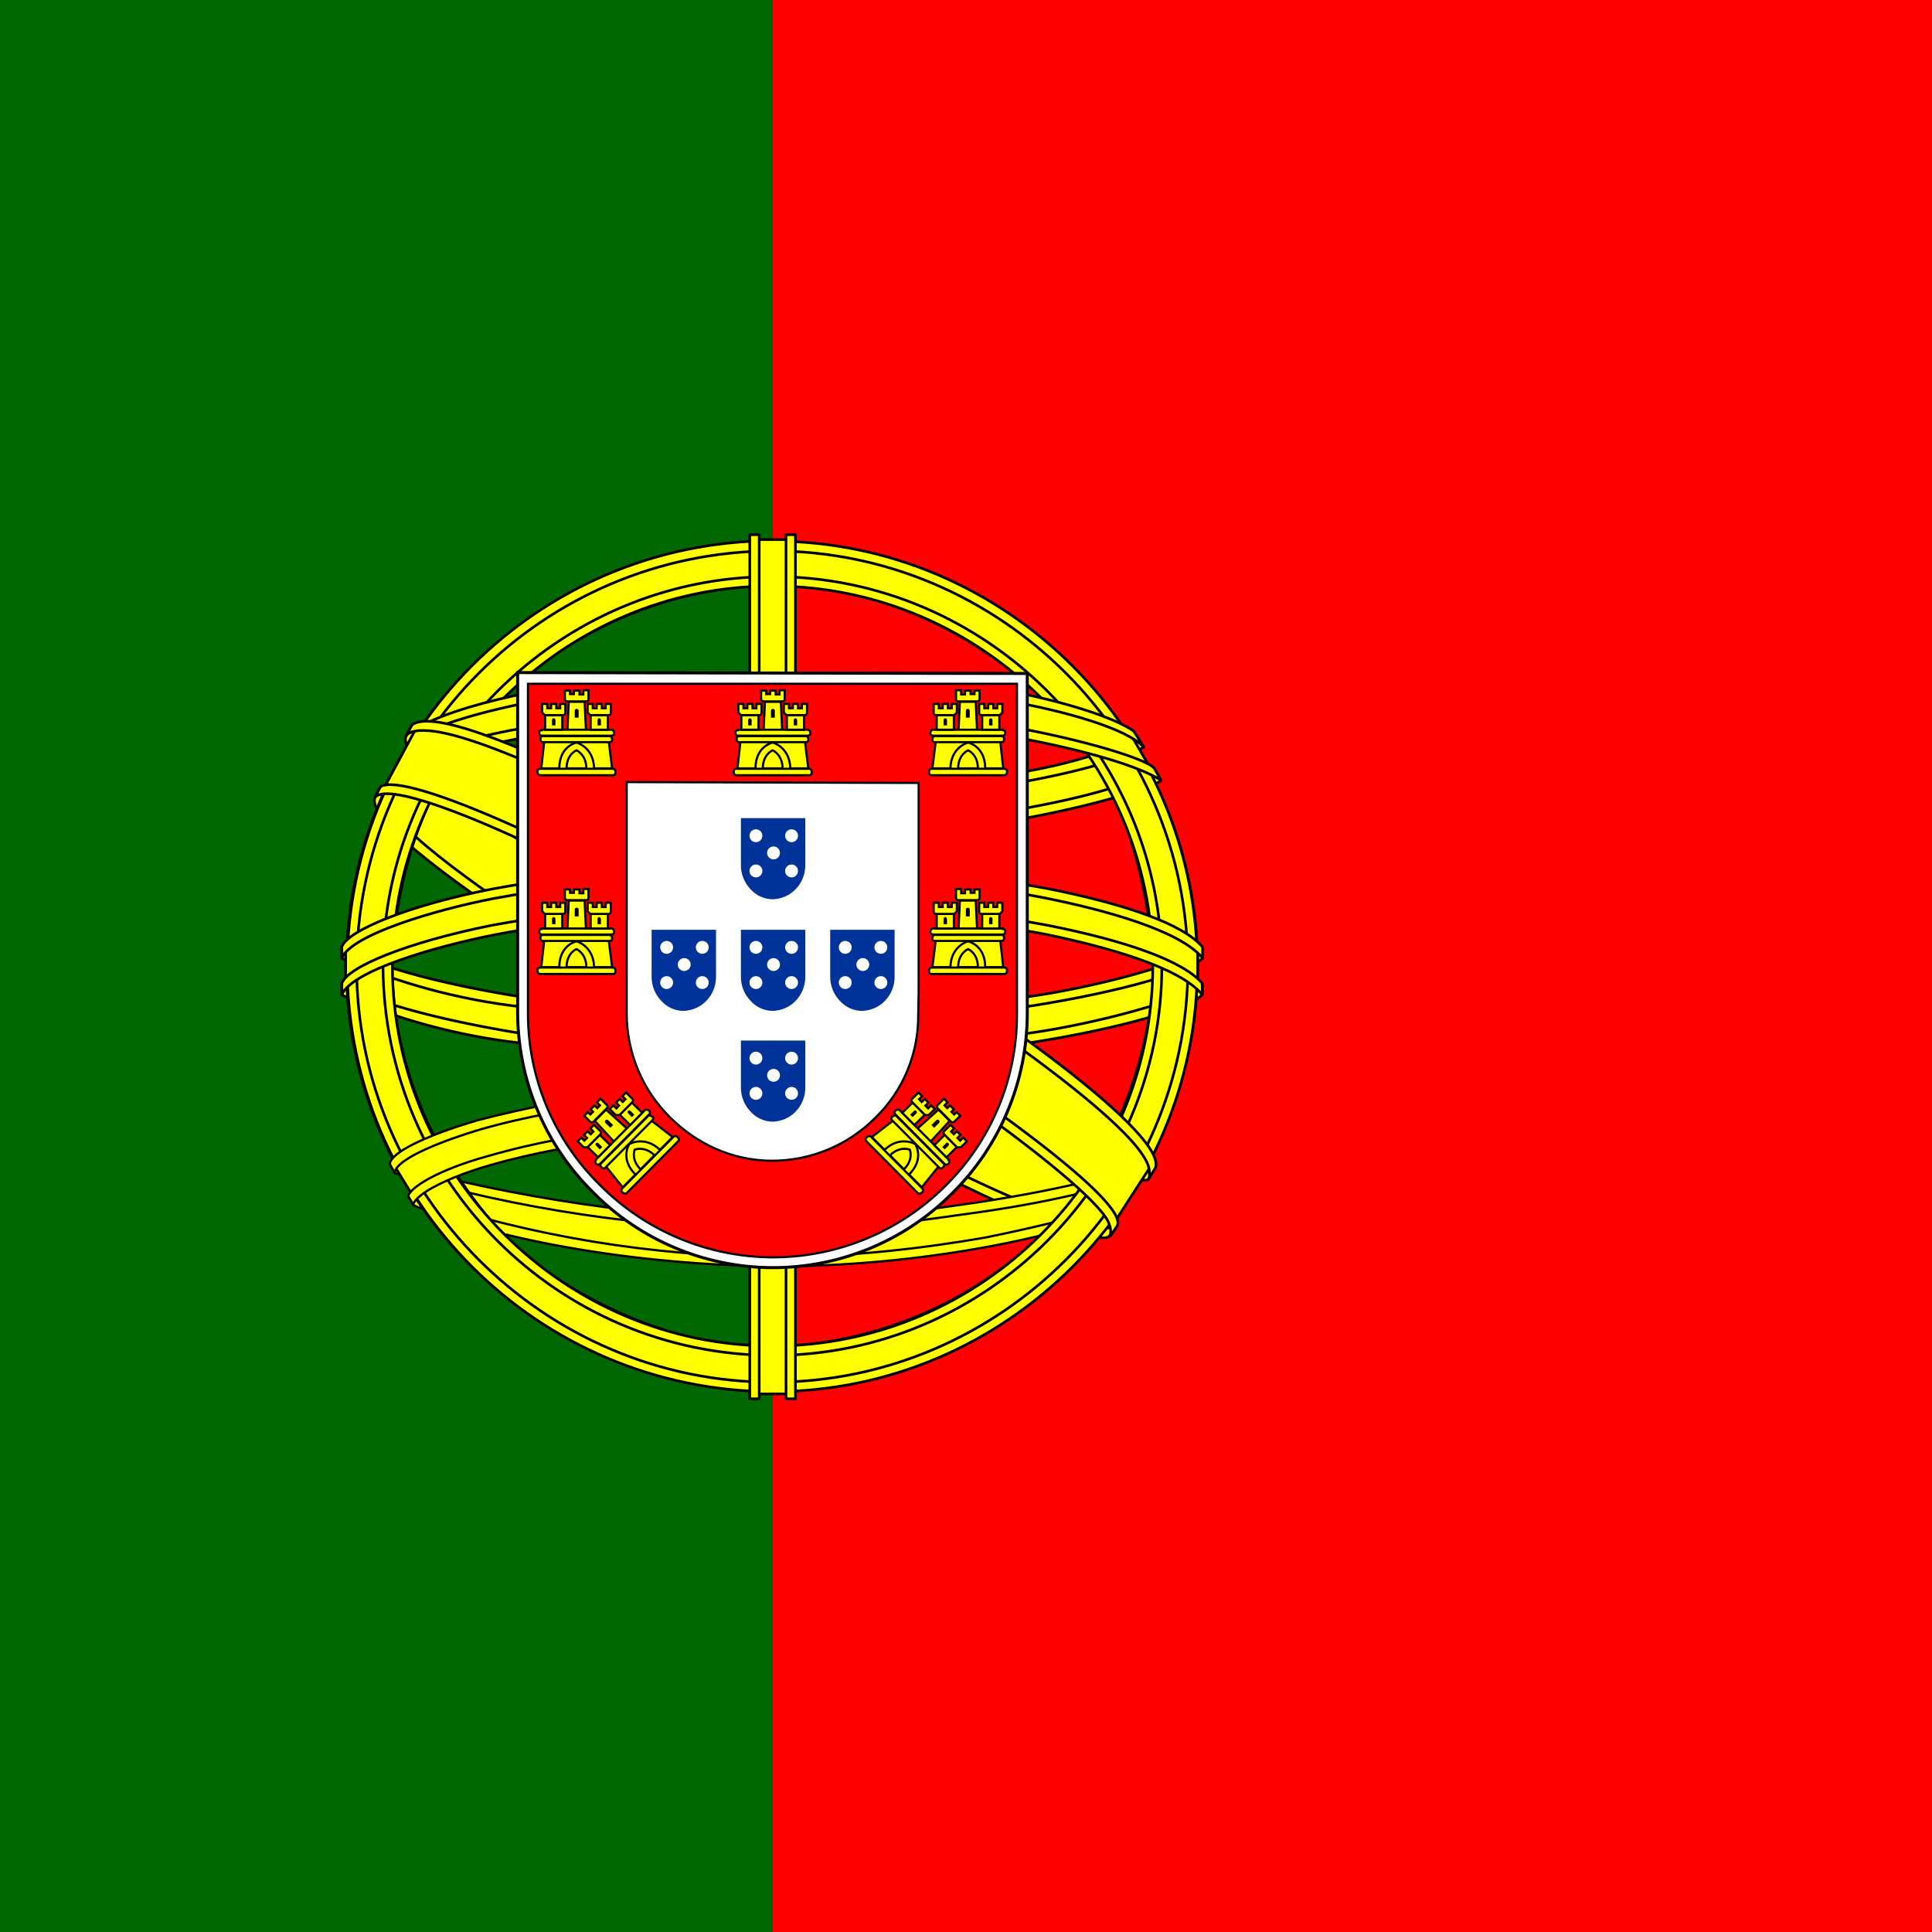
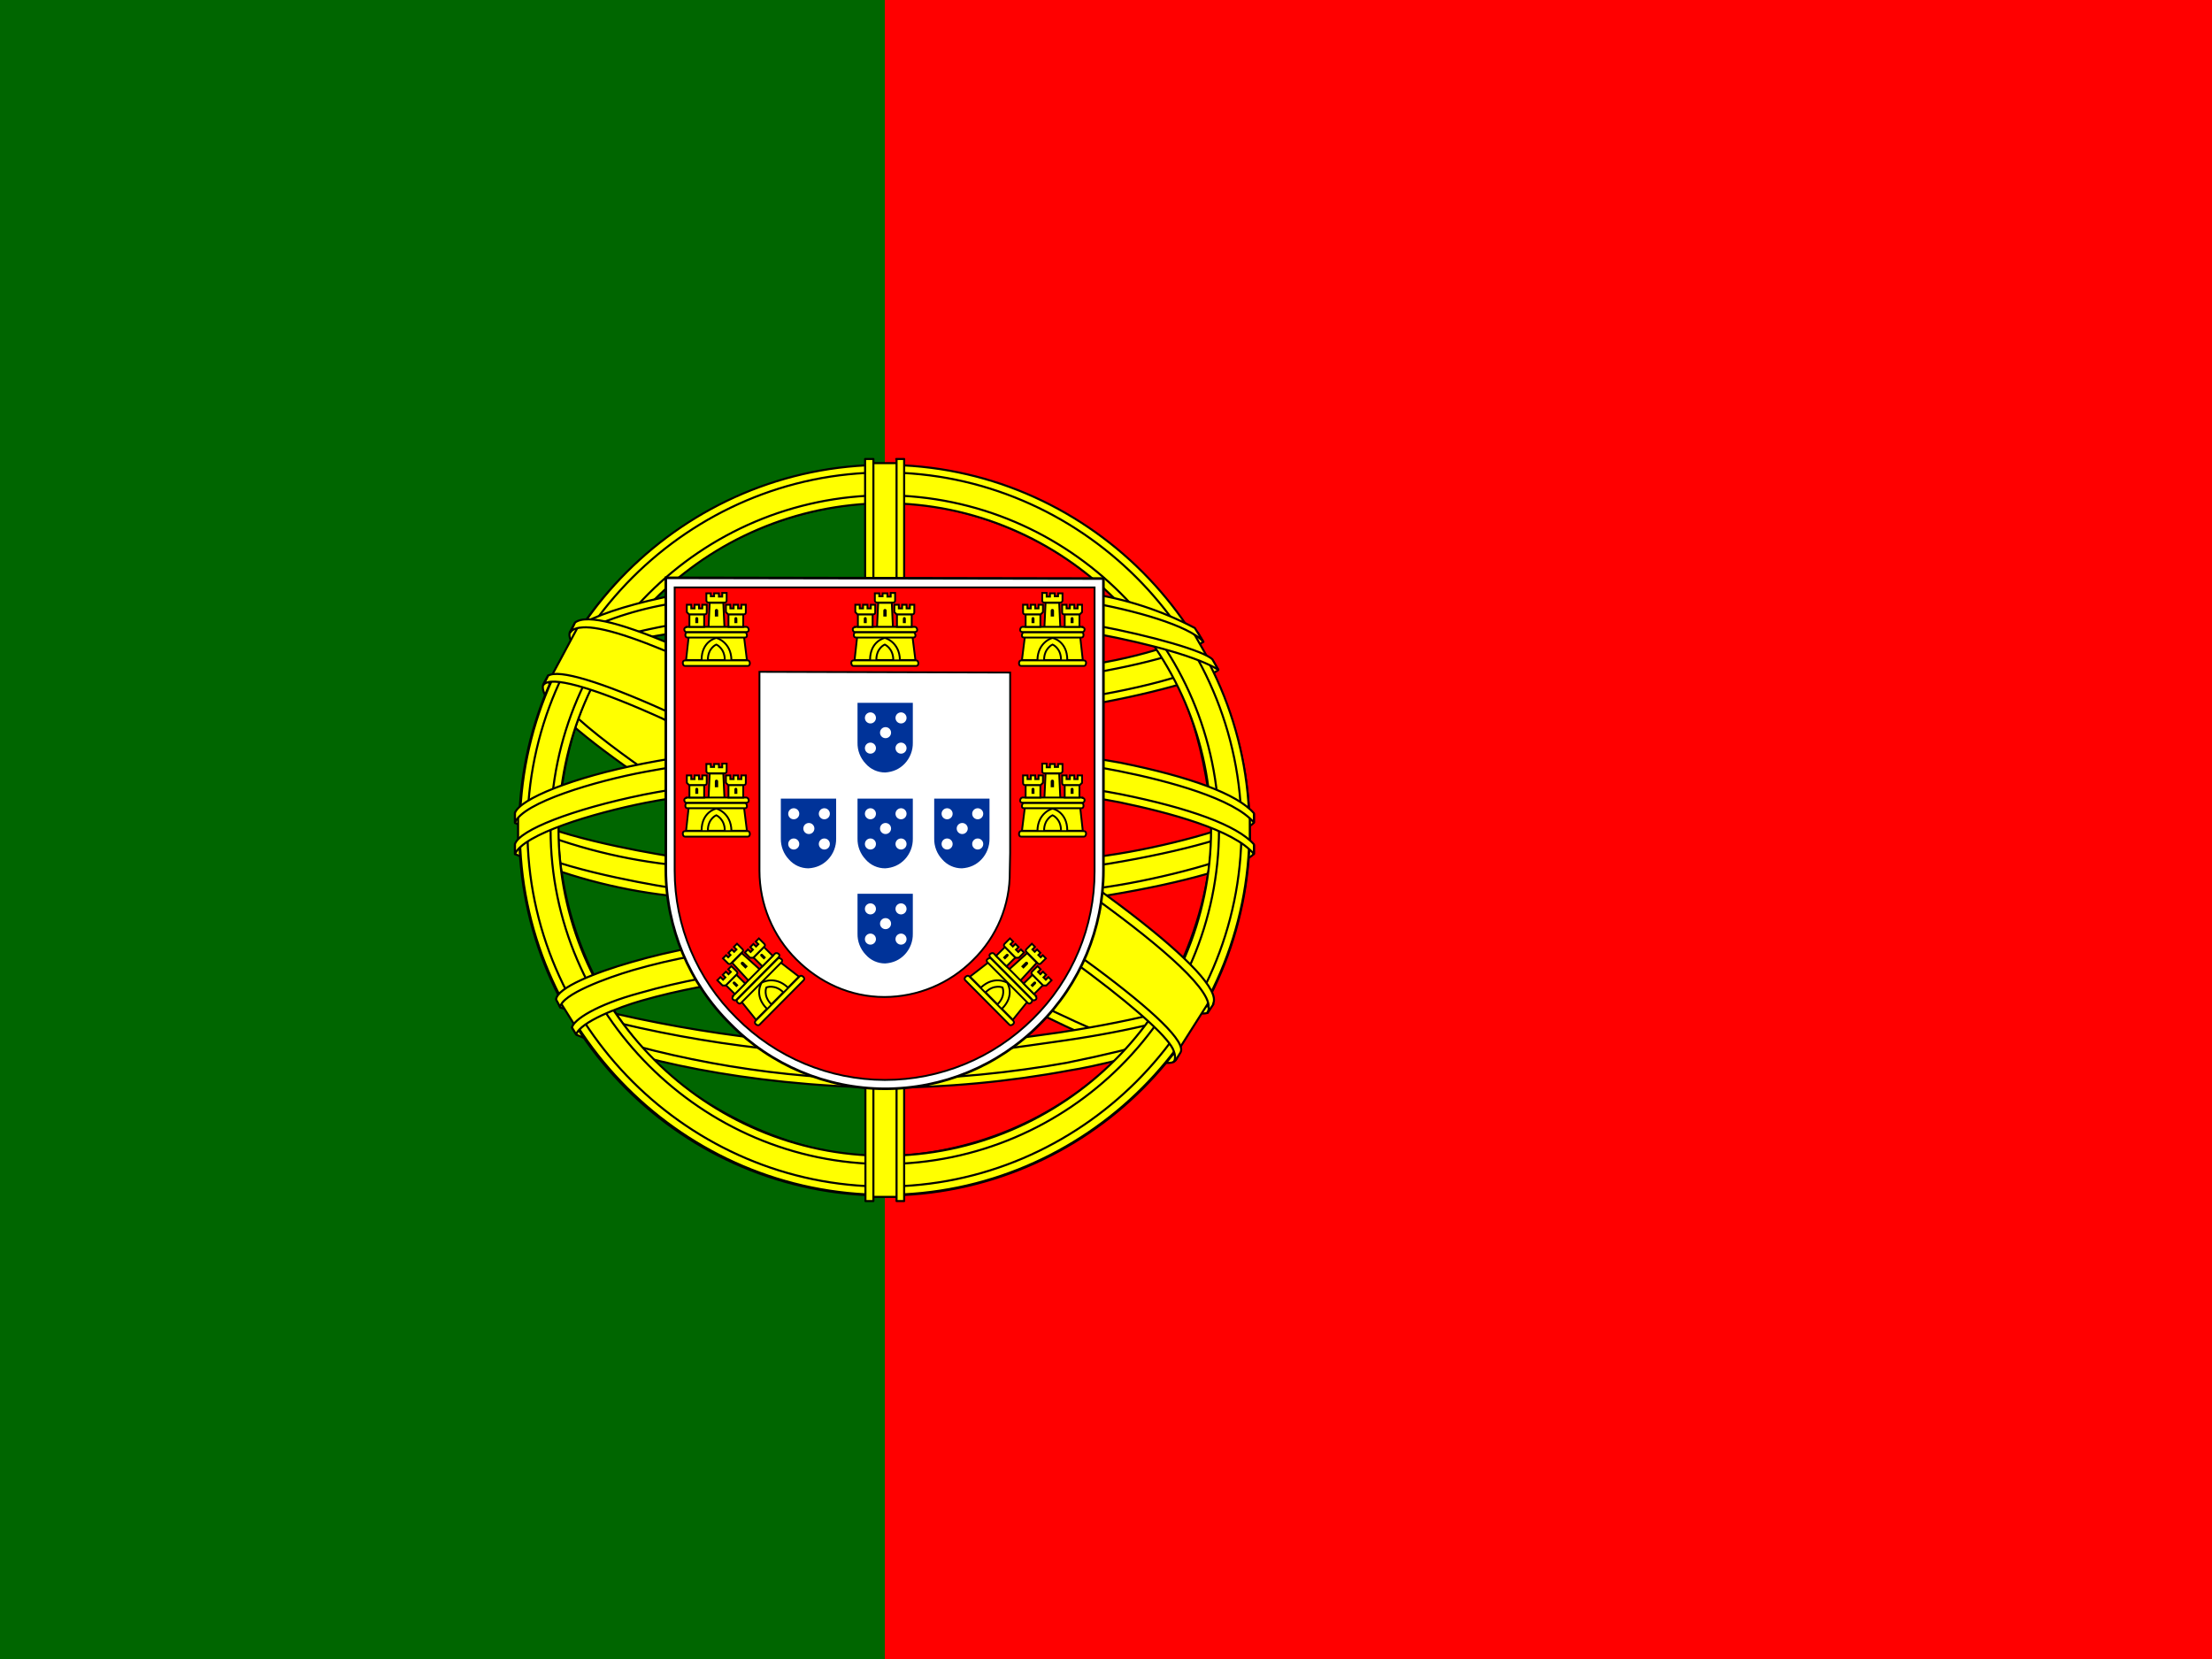
- <svg xmlns="http://www.w3.org/2000/svg" xmlns:xlink="http://www.w3.org/1999/xlink" id="flag-icons-pt" viewBox="0 0 512 512">
-   <path fill="red" d="M204.8 0H512v512H204.7z" />
-   <path fill="#060" d="M0 0h204.8v512H-.1z" />
+ <svg xmlns="http://www.w3.org/2000/svg" xmlns:xlink="http://www.w3.org/1999/xlink" id="flag-icons-pt" viewBox="0 0 640 480">
+   <path fill="red" d="M256 0h384v480H256z" />
+   <path fill="#060" d="M0 0h256v480H0z" />
  <g fill="#ff0" fill-rule="evenodd" stroke="#000" stroke-linecap="round" stroke-linejoin="round" stroke-width=".6">
-     <path stroke-width=".7" d="M293.8 326.6c-34.4-1-192-99.4-193-115.1l8.6-14.5C125 219.7 286.2 315.4 302 312z" />
-     <path stroke-width=".7" d="M107.6 195c-3.1 8.3 41.1 35.6 94.3 68 53.2 32.3 99 52.3 102.5 49.5l1.5-2.9q-1 1.6-4.6.6c-14.4-4.2-51.9-21.4-98.3-49.5s-86.8-54.1-93-65.1a7 7 0 0 1-.7-3.3h-.2l-1.3 2.3zm187 132c-.6 1.1-1.7 1.1-3.7 1-12.9-1.5-52-20.5-98-48.1-53.8-32.2-98.2-61.5-93.3-69.1l1.3-2.4.2.1c-4.3 13 87.6 65.5 93 68.9 53.1 33 98 52.2 102 47.2z" />
-     <path stroke-width=".7" d="M205 221c34.3-.3 76.8-4.7 101.2-14.4L301 198c-14.5 8-57.1 13.3-96.3 14-46.4-.4-79.1-4.7-95.5-15.7l-5 9.1c30.2 12.7 61 15.5 100.8 15.6" />
-     <path stroke-width=".7" d="M307.7 206.8c-.9 1.3-16.8 6.8-40.3 10.8a416 416 0 0 1-62.6 4.6 444 444 0 0 1-60-3.8c-24.5-3.9-37.3-9.3-42-11.2l1.2-2.3a186 186 0 0 0 41.3 11 439 439 0 0 0 59.5 3.7 418 418 0 0 0 62.1-4.6c24-3.9 37.2-8.9 39-11.2zM303 198c-2.6 2-15.6 6.7-38.4 10.3a414 414 0 0 1-59.5 4.2 400 400 0 0 1-57.4-3.7c-23.3-3-35.6-8.5-40-10.1l1.3-2.3c3.4 1.8 15.4 6.6 39 10a423 423 0 0 0 57.1 3.5 409 409 0 0 0 59-4.2c23-3.2 35.4-9 37.3-10.5zM92 262.4c21.2 11.4 68.1 17.2 112.6 17.6 40.5 0 93.3-6.3 113-16.8l-.6-11.4c-6.1 9.7-62.6 19-112.8 18.6s-96.8-8.2-112.3-18.2v10.2" />
-     <path stroke-width=".7" d="M318.7 260.8v2.7c-3 3.6-21.6 9-44.9 12.7a463 463 0 0 1-69.7 4.8c-27.4 0-49.2-2-66.2-4.6a165 165 0 0 1-47.3-12.7v-3.2c10.4 6.9 38.3 11.9 47.7 13.4 16.8 2.6 38.5 4.5 65.8 4.5 28.7 0 51.7-2 69.3-4.7 16.8-2.4 40.6-8.7 45.3-12.9m0-9.7v2.8c-3 3.5-21.6 8.9-44.9 12.6a463 463 0 0 1-69.7 4.8c-27.4 0-49.2-2-66.1-4.5A165 165 0 0 1 90.6 254v-3.2c10.4 6.9 38.3 12 47.7 13.4 16.9 2.6 38.6 4.6 65.8 4.6 28.7 0 51.7-2 69.3-4.8 16.8-2.4 40.6-8.7 45.3-12.9m-114.2 73.5c-48.6-.3-90.3-13.2-99.1-15.4l6.4 10c15.5 6.6 56.2 16.4 93.2 15.3s69.3-4 92-15l6.6-10.5c-15.5 7.3-68.3 15.6-99 15.6" />
-     <path d="m299.5 317.1-3 4.4a259 259 0 0 1-34.7 8.9 315 315 0 0 1-57.2 5.2c-43.1-.6-78.4-9-95-16.2l-1.4-2.3.3-.4 2.2.9a306 306 0 0 0 94.1 15.5c20 .1 40-2.3 56.1-5.1 24.8-5 34.8-8.7 37.9-10.4zm5.7-9.4h.1l-2.2 3.8c-5.7 2-21.3 6.6-44 9.8-15 2-24.3 4-54 4.6a371 371 0 0 1-100.5-15l-1.2-2.5a424 424 0 0 0 101.7 15c27.2-.6 38.8-2.6 53.6-4.7 26.5-4 39.8-8.4 43.8-9.7l-.1-.2z" />
-     <path stroke-width=".7" d="M305.8 253.4c.2 32-16.2 60.8-29.4 73.5a106 106 0 0 1-72.3 30c-32.3.6-62.7-20.5-70.9-29.7-16-18.1-29-41-29.4-72 2-35 15.7-59.3 35.6-76a106 106 0 0 1 68.4-24.2c25.4.7 55.2 13.2 75.7 38 13.4 16.2 19.3 33.8 22.3 60.5zM204.4 143.8c62 0 113 50.5 113 112.3a113 113 0 0 1-113 112.3c-62 0-112.6-50.4-112.6-112.3s50.6-112.3 112.6-112.3" />
-     <path stroke-width=".7" d="M204.7 143.4c62 0 112.6 50.7 112.6 112.7s-50.6 112.7-112.6 112.7A113 113 0 0 1 92 256a113 113 0 0 1 112.7-112.7zM94.5 256.1c0 60.6 49.8 110.2 110.2 110.2s110.1-49.6 110.1-110.2S265.1 146 204.7 146A110.6 110.6 0 0 0 94.5 256.1" />
-     <path stroke-width=".7" d="M204.8 152.8c56.5 0 103.1 46.5 103.1 103.2s-46.6 103.2-103.1 103.2A103.6 103.6 0 0 1 101.5 256c0-56.7 46.6-103.2 103.2-103.2zM104 256c0 55.4 45.5 100.7 100.8 100.7S305.5 311.4 305.5 256 260 155.3 204.7 155.3 104 200.6 104 256" />
-     <path stroke-width=".7" d="M209.3 143h-9.7v226.4h9.7z" />
-     <path stroke-width=".7" d="M208.3 141.7h2.5v229h-2.5zm-9.6 0h2.5v229h-2.5z" />
-     <path stroke-width=".7" d="M317.4 260.5V252l-6.8-6.3-38.7-10.3-55.8-5.7-67 3.4-47.9 11.4-9.6 7.2v8.3l24.4-11 58-9h55.8l41 4.5 28.4 6.9z" />
-     <path stroke-width=".7" d="M204.7 238.7a394 394 0 0 1 72.9 6.5c21.1 4.2 36 9.5 41 15.4v3c-6-7.4-26-12.8-41.5-16-20.3-3.9-46-6.4-72.4-6.4-28 0-54 2.7-74 6.6-16 3.2-37.4 9.5-40.1 15.8v-3c1.5-4.4 17.4-10.9 39.8-15.4a405 405 0 0 1 74.3-6.5m0-9.7a396 396 0 0 1 73 6.5c21 4.2 36 9.5 41 15.5v2.9c-6.1-7.4-26.2-12.8-41.6-15.9-20.3-4-46-6.5-72.4-6.5a402 402 0 0 0-73.8 6.6c-15.5 3-37.8 9.6-40.3 15.8v-3c1.5-4.3 17.8-11 39.8-15.3a405 405 0 0 1 74.3-6.6m-.5-49.3c41.9-.2 78.5 5.9 95.2 14.5l6.1 10.5c-14.5-7.8-54-16-101.3-14.7-38.5.2-79.6 4.2-100.3 15.2l7.3-12.2c17-8.8 57-13.2 93-13.3" />
-     <path stroke-width=".7" d="M204.7 188.4c24 0 47 1.3 65.4 4.6 17.1 3.2 33.5 8 35.8 10.6l1.8 3.2c-5.7-3.7-19.8-7.9-38-11.3a367 367 0 0 0-65-4.5c-27 0-48 1.3-66 4.5-19 3.5-32.2 8.6-35.5 11l1.8-3.3c6.3-3.3 16.4-7.2 33.3-10.2 18.6-3.4 39.7-4.4 66.4-4.6m0-9.6a371 371 0 0 1 63.1 4.4c13.9 2.7 27.6 6.9 32.7 10.6l2.6 4.2c-4.5-5-21.4-9.7-36.4-12.3-17.4-3-39.1-4.2-62-4.4-24 0-46.2 1.5-63.4 4.6-16.4 3.2-27 6.9-31.5 9.8l2.3-3.6c6.2-3.2 16.2-6.2 28.8-8.7 17.3-3.1 39.7-4.6 63.8-4.6m56 124.1a293 293 0 0 0-56-4.2c-69.9.8-92.4 14.3-95.2 18.4l-5.2-8.5C122 295.7 160 288.5 205 289.2q35 .5 60.4 5.2l-4.8 8.5" />
-     <path d="M204.3 297.5c19.4.3 38.5 1 57 4.5l-1.4 2.4a298 298 0 0 0-55.5-4.3c-25.8-.2-52 2.2-74.6 8.7-7.2 2-19 6.6-20.3 10.4l-1.3-2.2c.4-2.2 7.6-6.9 21-10.6 26-7.5 50.3-8.7 75-9zm.9-9.8a351 351 0 0 1 61.1 5.3l-1.4 2.5a319 319 0 0 0-59.6-5.2c-25.9 0-53.3 1.9-78.3 9.1-8 2.4-22 7.4-22.4 11.4l-1.3-2.3c.3-3.6 12.3-8.4 23.2-11.6a285 285 0 0 1 78.7-9.2" />
-     <path stroke-width=".7" d="m304.4 309.9-8.4 13-24.1-21.4-62.6-42-70.5-38.8-36.7-12.5 7.8-14.5 2.7-1.4 22.8 5.7 75 38.7 43.3 27.3 36.3 26 14.8 17.1z" />
-     <path stroke-width=".7" d="M100.8 208.5c6.5-4.3 53.7 16.7 103 46.5s96.4 63.6 92.2 70l-1.4 2.1-.7.5c.2 0 .9-1 0-3.3-2.2-6.9-35.5-33.5-91-67-54-32.2-99-51.6-103.5-46zm205.3 101.2c4-8-39.7-41-94-73.1-55.5-31.5-95.6-50-102.9-44.5l-1.6 3 .4-.5c1.3-1.1 3.5-1 4.5-1 12.6.1 48.6 16.6 99 45.6 22.1 12.8 93.4 58.6 93.1 71.4 0 1.1.1 1.3-.3 1.9z" />
+     <path d="M339.5 306.2c-32.3-1-180-93.2-181-108l8.1-13.5c14.7 21.3 165.7 111 180.6 107.8z" />
+     <path d="M164.9 182.8c-2.9 7.8 38.6 33.4 88.4 63.8s92.9 49 96 46.4l1.5-2.8q-.9 1.6-4.3.6c-13.5-3.9-48.6-20-92.1-46.4-43.6-26.4-81.4-50.7-87.3-61a6 6 0 0 1-.6-3.1h-.2l-1.2 2.2zm175.3 123.8q-.7 1.3-3.5.8c-12-1.3-48.6-19.1-91.9-45-50.4-30.2-92-57.6-87.4-64.8l1.2-2.2.2.1c-4 12.2 82.1 61.4 87.2 64.6 49.8 30.8 91.8 48.9 95.5 44.2z" />
+     <path d="M256.2 207.2c32.2-.3 72-4.4 95-13.6l-5-8c-13.5 7.5-53.5 12.5-90.3 13.2-43.4-.4-74.1-4.5-89.5-14.8l-4.6 8.6c28.2 12 57.2 14.5 94.4 14.6" />
+     <path d="M352.5 193.8c-.8 1.3-15.8 6.4-37.8 10.2a381 381 0 0 1-58.6 4.3 416 416 0 0 1-56.2-3.6c-23.1-3.6-35-8.6-39.5-10.4l1.1-2.2c12.7 5 24.7 8 38.7 10.2A412 412 0 0 0 256 206a392 392 0 0 0 58.3-4.3c22.5-3.7 34.8-8.4 36.6-10.5zm-4.4-8.1c-2.4 2-14.6 6.3-36 9.7a388 388 0 0 1-55.8 4c-22 0-40.1-1.6-53.8-3.6-21.8-2.8-33.4-8-37.6-9.4l1.3-2.2c3.3 1.7 14.4 6.2 36.5 9.3a385 385 0 0 0 53.6 3.4 384 384 0 0 0 55.4-4c21.5-3 33.1-8.4 34.9-9.8zM150.3 246c19.8 10.7 63.9 16 105.6 16.4 38 .1 87.4-5.8 105.9-15.6l-.5-10.7c-5.8 9-58.8 17.7-105.8 17.4s-90.7-7.6-105.3-17v9.5" />
+     <path d="M362.8 244.5v2.5c-2.8 3.4-20.2 8.4-42 12a434 434 0 0 1-65.4 4.4 400 400 0 0 1-62-4.3 155 155 0 0 1-44.4-12v-2.9c9.7 6.4 35.9 11.2 44.7 12.6 15.8 2.4 36.1 4.2 61.7 4.2 26.9 0 48.4-1.9 65-4.4 15.7-2.3 38-8.2 42.4-12.1m0-9v2.5c-2.8 3.3-20.2 8.3-42 11.9a434 434 0 0 1-65.4 4.5 414 414 0 0 1-62-4.3 155 155 0 0 1-44.4-12v-3c9.7 6.5 36 11.2 44.7 12.6a408 408 0 0 0 61.7 4.3c26.9 0 48.5-2 65-4.5 15.7-2.2 38-8.1 42.4-12m-107 68.8c-45.6-.2-84.7-12.4-93-14.4l6 9.4a250 250 0 0 0 87.4 14.3c34.7-1 65-3.7 86.3-14.1l6.2-9.8c-14.5 6.9-64 14.6-93 14.6" />
+     <path d="m344.9 297.3-2.8 4c-10 3.6-26 7.4-32.6 8.4a296 296 0 0 1-53.7 5c-40.4-.6-73.5-8.5-89-15.3l-1.3-2.1.2-.4 2.1.9a287 287 0 0 0 88.2 14.5c18.8 0 37.5-2.1 52.6-4.8 23.2-4.7 32.6-8.2 35.5-9.8l.7-.4zm5.3-8.8-2 3.5c-5.4 2-20 6.2-41.3 9.2-14 1.9-22.7 3.8-50.6 4.3a347 347 0 0 1-94.2-14L161 289a390 390 0 0 0 95.4 14c25.5-.5 36.4-2.4 50.3-4.3 24.8-3.8 37.3-8 41-9.1v-.2l2.6-1z" />
+     <path d="M350.8 237.6c.1 30-15.3 57-27.6 68.8a99 99 0 0 1-67.8 28.2c-30.3.5-58.8-19.2-66.5-27.9a101 101 0 0 1-27.5-67.4c1.8-32.8 14.7-55.6 33.3-71.3a100 100 0 0 1 64.2-22.7 98 98 0 0 1 71 35.6c12.5 15.2 18 31.7 20.9 56.7M255.6 135a106 106 0 0 1 106 105.2 105.6 105.6 0 1 1-211.4 0c-.1-58 47.3-105.2 105.4-105.2" />
+     <path d="M255.9 134.5c58.2 0 105.6 47.4 105.6 105.6S314.1 345.7 256 345.7s-105.6-47.4-105.6-105.6S197.8 134.5 256 134.5zM152.6 240c0 56.8 46.7 103.3 103.3 103.3S359.2 296.8 359.2 240s-46.7-103.3-103.3-103.3S152.6 183.2 152.6 240" />
+     <path d="M256 143.3a97 97 0 0 1 96.7 96.7 97 97 0 0 1-96.7 96.8c-53 0-96.7-43.6-96.7-96.8a97 97 0 0 1 96.7-96.7M161.6 240c0 52 42.6 94.4 94.4 94.4s94.4-42.5 94.4-94.4-42.6-94.4-94.4-94.4a95 95 0 0 0-94.4 94.4" />
+     <path d="M260.3 134h-9.1v212.3h9z" />
+     <path d="M259.3 132.8h2.3v214.7h-2.2V132.8zm-9 0h2.4v214.7h-2.3z" />
+     <path d="M361.6 244.2v-7.8l-6.4-6-36.3-9.6-52.2-5.3-63 3.2-44.8 10.6-9 6.7v7.9l22.9-10.3 54.4-8.5h52.3l38.4 4.2 26.6 6.4z" />
+     <path d="M256 223.8c24.9 0 49 2.3 68.3 6 19.8 4 33.7 9 38.5 14.5v2.8c-5.8-7-24.5-12-39-15-19-3.6-43-6-67.9-6-26.1 0-50.5 2.6-69.3 6.2-15 3-35.1 9-37.6 14.8v-2.9c1.3-4 16.3-10 37.3-14.3 18.9-3.7 43.3-6.1 69.6-6.1zm0-9.1a383 383 0 0 1 68.3 6c19.8 4 33.7 9 38.5 14.6v2.7c-5.8-6.9-24.5-12-39-14.9-19-3.7-43-6-67.9-6a376 376 0 0 0-69.2 6.2c-14.5 2.7-35.4 8.9-37.7 14.7v-2.8c1.4-4 16.6-10.3 37.3-14.3 19-3.7 43.3-6.2 69.7-6.2m-.6-46.2c39.3-.2 73.6 5.5 89.3 13.5l5.7 10c-13.6-7.4-50.6-15-94.9-14-36.1.3-74.7 4-94 14.4l6.8-11.4c15.9-8.3 53.3-12.5 87.1-12.5" />
+     <path d="M256 176.7a354 354 0 0 1 61.3 4.3c16 3 31.3 7.4 33.5 9.8l1.7 3c-5.3-3.4-18.6-7.3-35.6-10.5s-38.7-4.3-61-4.2c-25.3-.1-45 1.2-61.8 4.2a109 109 0 0 0-33.3 10.3l1.7-3.1c6-3 15.3-6.7 31.1-9.6 17.5-3.2 37.4-4.1 62.4-4.2m0-9c21.4-.2 42.6 1 59.1 4a96 96 0 0 1 30.6 10l2.5 4c-4.2-4.7-20-9.2-34.1-11.6-16.4-2.9-36.7-4-58.1-4.2a361 361 0 0 0-59.5 4.4 97 97 0 0 0-29.6 9.1l2.2-3.3c5.8-3 15.2-5.8 27-8.1a357 357 0 0 1 59.9-4.4zM308.4 284a276 276 0 0 0-52.5-4c-65.5.8-86.6 13.5-89.2 17.3l-5-8c16.8-12 52.4-18.8 94.6-18.2q32.9.5 56.6 5l-4.5 8" />
+     <path d="M255.6 278.9c18.2.3 36 1 53.3 4.2l-1.2 2.2c-16-3-33.2-4-52-4-24.3-.2-48.7 2.1-70 8.2-6.7 1.9-17.8 6.2-19 9.8l-1.2-2c.4-2.2 7-6.6 19.6-10 24.4-7 47.2-8.3 70.5-8.4m.8-9.2a327 327 0 0 1 57.3 5l-1.3 2.3a299 299 0 0 0-56-4.9c-24.2 0-49.9 1.8-73.3 8.6-7.5 2.2-20.6 7-21 10.7l-1.2-2.2c.2-3.4 11.5-7.9 21.7-10.8 23.5-6.9 49.3-8.6 73.8-8.7" />
+     <path d="m349.4 290.5-7.8 12.3-22.7-20.1-58.6-39.5-66.2-36.3-34.3-11.7 7.3-13.6 2.5-1.3 21.3 5.3 70.4 36.3 40.6 25.6L336 272l13.9 16z" />
+     <path d="M158.6 195.5c6-4 50.2 15.6 96.6 43.6 46.1 28 90.3 59.6 86.3 65.5l-1.3 2.1-.6.5c.1-.1.8-1 0-3.1-2-6.5-33.4-31.5-85.3-62.9-50.7-30.1-92.9-48.3-97-43.1zM351 290.4c3.8-7.6-37.2-38.5-88.1-68.6-52-29.5-89.6-46.9-96.5-41.7L165 183l.4-.5c1.2-1 3.3-1 4.2-1 11.8.2 45.5 15.7 92.8 42.8 20.8 12 87.6 55 87.3 67 0 1 .1 1.2-.3 1.8l1.7-2.6z" />
  </g>
-   <g transform="translate(-68.3 28.4)scale(1.13778)">
+   <g transform="translate(0 26.7)scale(1.06667)">
    <path fill="#fff" stroke="#000" stroke-width=".7" d="M180.6 211a59 59 0 0 0 17.5 41.7 59 59 0 0 0 41.8 17.6 59 59 0 0 0 42-17.4 59 59 0 0 0 17.4-41.8v-79.2l-118.7-.2z" />
    <path fill="red" stroke="#000" stroke-width=".5" d="M183 211.1a56 56 0 0 0 16.8 40 57 57 0 0 0 40.2 16.8 57 57 0 0 0 40.2-16.6 56 56 0 0 0 16.7-40v-77H183v76.8m91-53.7v48.9l-.1 5.1a33 33 0 0 1-10 24 34 34 0 0 1-24 10c-9.4 0-17.7-4-23.9-10.2a34 34 0 0 1-10-24v-54z" />
    <g id="pt-e">
      <g id="pt-d" fill="#ff0" stroke="#000" stroke-width=".5">
        <path stroke="none" d="M190.2 154.4c.1-5.5 4-6.8 4-6.8.1 0 4.3 1.4 4.3 6.9z" />
        <path d="m186.8 147.7-.7 6.3h4.2c0-5.2 4-6 4-6 .1 0 4 1.1 4.1 6h4.2l-.8-6.4zm-1 6.4h17q.5 0 .6.7 0 .8-.6.8h-17q-.5 0-.6-.8 0-.7.7-.7z" />
        <path d="M192 154c0-3.3 2.3-4.2 2.3-4.2s2.3 1 2.3 4.2H192m-5.8-9h16.3q.5.1.6.8 0 .5-.6.6h-16.3q-.5 0-.6-.7 0-.5.6-.6zm.4 1.5H202q.5 0 .6.7t-.6.7h-15.5q-.6 0-.6-.7t.6-.7zm5-10.6h1.2v.8h.9v-.8h1.3v.9h.9v-1h1.2v2q0 .6-.5.6h-4.4q-.5 0-.6-.5zm4.6 2.7.3 6.4h-4.3l.3-6.5h3.7" />
        <path id="pt-a" d="M191 141.6v3.4h-4v-3.4z" />
        <use xlink:href="#pt-a" width="100%" height="100%" x="10.6" />
        <path id="pt-b" d="M186.3 139h1.2v1h.9v-1h1.2v1h.9v-1h1.2v2q0 .6-.5.6h-4.3l-.6-.6z" />
        <use xlink:href="#pt-b" width="100%" height="100%" x="10.6" />
        <path fill="#000001" stroke="none" d="M193.9 140.6c0-.6.9-.6.9 0v1.6h-.9z" />
        <path id="pt-c" fill="#000001" stroke="none" d="M188.6 142.8c0-.6.8-.6.8 0v1.2h-.8z" />
        <use xlink:href="#pt-c" width="100%" height="100%" x="10.6" />
      </g>
      <use xlink:href="#pt-d" width="100%" height="100%" y="46.3" />
      <use xlink:href="#pt-d" width="100%" height="100%" transform="rotate(-45.2 312.8 180)" />
    </g>
    <use xlink:href="#pt-d" width="100%" height="100%" x="45.7" />
    <use xlink:href="#pt-e" width="100%" height="100%" transform="matrix(-1 0 0 1 479.8 0)" />
    <g id="pt-f" fill="#fff">
      <path fill="#039" d="M232.6 202.4a8 8 0 0 0 2.2 5.7 7 7 0 0 0 5.3 2.4q3.2-.2 5.3-2.4a8 8 0 0 0 2.2-5.7v-10.8h-15z" />
      <circle cx="236.1" cy="195.7" r="1.5" />
      <circle cx="244.4" cy="195.7" r="1.5" />
      <circle cx="240.2" cy="199.7" r="1.5" />
      <circle cx="236.1" cy="203.9" r="1.5" />
      <circle cx="244.4" cy="203.9" r="1.5" />
    </g>
    <use xlink:href="#pt-f" width="100%" height="100%" y="-26" />
    <use xlink:href="#pt-f" width="100%" height="100%" x="-20.8" />
    <use xlink:href="#pt-f" width="100%" height="100%" x="20.8" />
    <use xlink:href="#pt-f" width="100%" height="100%" y="25.8" />
  </g>
</svg>
